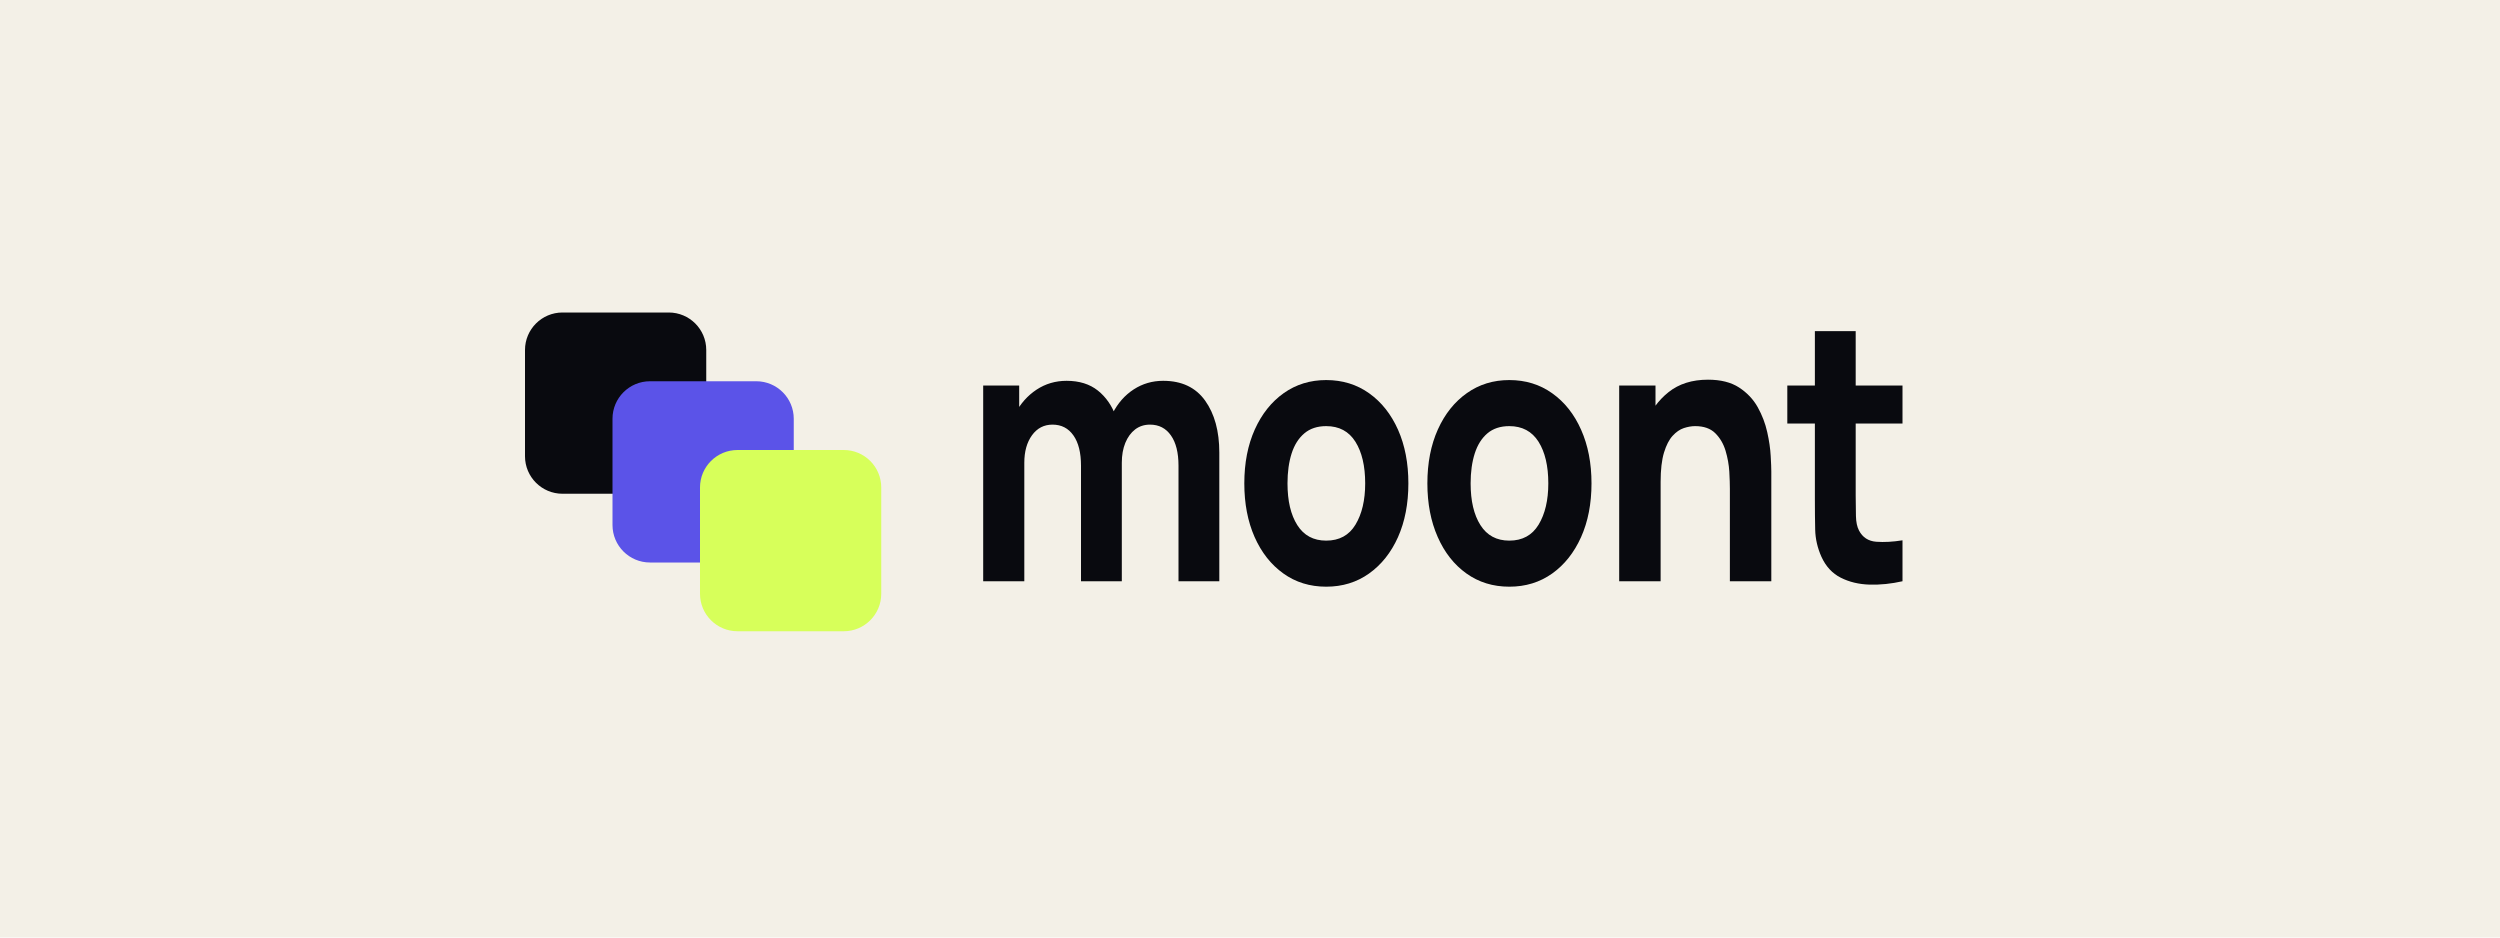
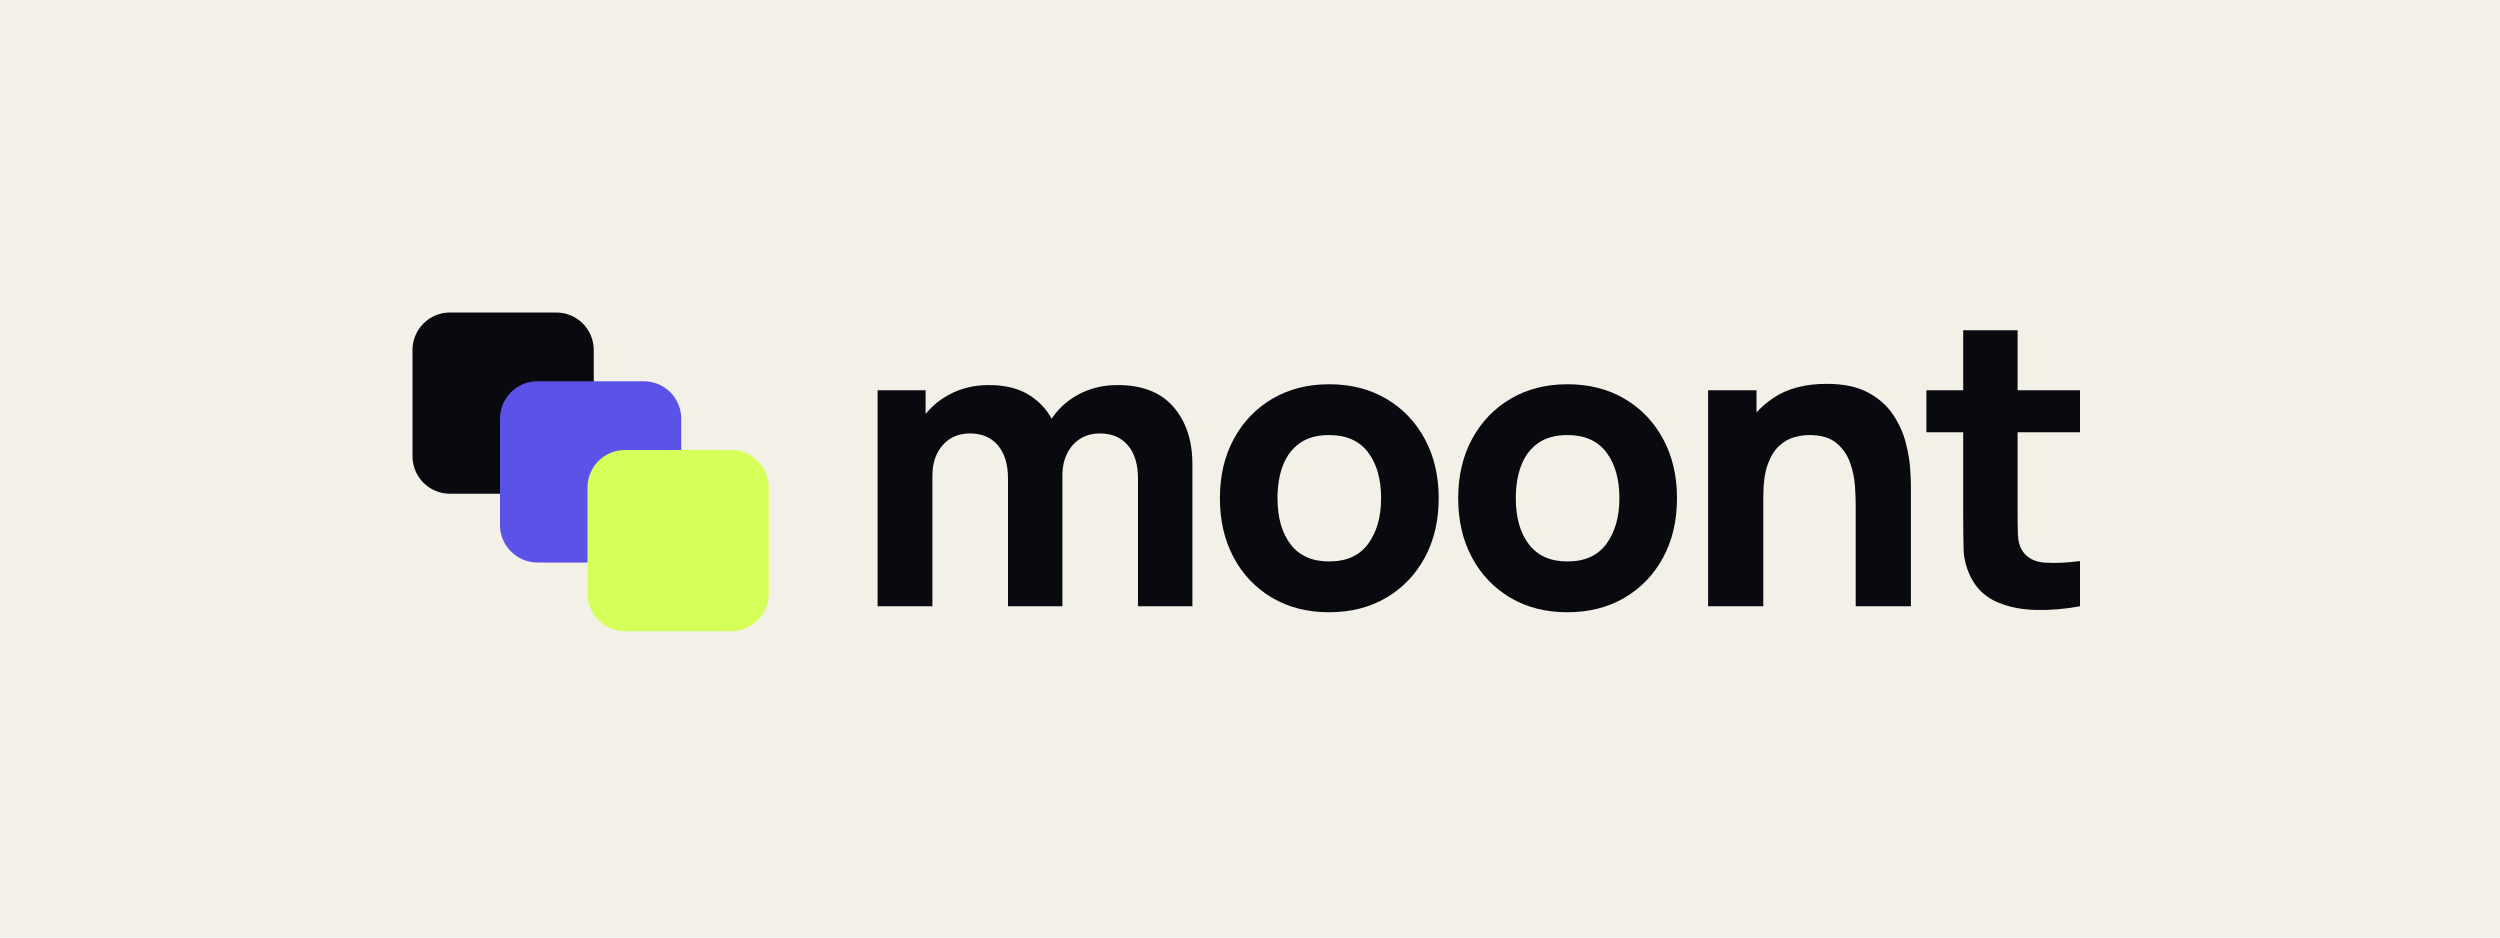
<svg xmlns="http://www.w3.org/2000/svg" width="1600" height="600" viewBox="0 0 1600 600" role="img" aria-labelledby="title">
  <rect width="1600" height="600" fill="#F3F0E7" />
-   <g transform="translate(320 172) scale(4)">
+   <g transform="translate(248 172) scale(4)">
    <rect x="4" y="7" width="29" height="29" rx="6" fill="#090A0F" />
    <rect x="18" y="18" width="29" height="29" rx="6" fill="#5B53E8" />
    <rect x="32" y="29" width="29" height="29" rx="6" fill="#D7FF5A" />
    <g fill="#090A0F">
-       <path d="M108.56 50V31.5Q108.56 28.39 107.35 26.67Q106.14 24.94 104 24.94Q102.63 24.94 101.62 25.71Q100.62 26.48 100.05 27.86Q99.49 29.24 99.49 31.03L96.75 28.83Q96.75 25.61 98.01 23.15Q99.27 20.68 101.4 19.3Q103.52 17.93 106.11 17.93Q110.55 17.93 112.82 21.1Q115.09 24.28 115.09 29.41V50ZM77.31 50V18.68H83.07V29.06H83.89V50ZM92.96 50V31.5Q92.96 28.39 91.75 26.67Q90.54 24.94 88.4 24.94Q86.36 24.94 85.12 26.64Q83.89 28.34 83.89 31.03L81.15 28.71Q81.15 25.64 82.42 23.2Q83.7 20.77 85.84 19.35Q87.99 17.93 90.66 17.93Q93.7 17.93 95.66 19.49Q97.62 21.06 98.55 23.67Q99.49 26.28 99.49 29.41V50Z" />
-       <path d="M132.19 50.87Q128.28 50.87 125.33 48.75Q122.38 46.64 120.73 42.91Q119.09 39.18 119.09 34.34Q119.09 29.44 120.77 25.71Q122.45 21.99 125.4 19.9Q128.35 17.81 132.19 17.81Q136.1 17.81 139.07 19.93Q142.03 22.04 143.69 25.77Q145.34 29.5 145.34 34.34Q145.34 39.21 143.68 42.94Q142.01 46.66 139.04 48.77Q136.08 50.87 132.19 50.87ZM132.19 43.5Q135.34 43.5 136.88 40.94Q138.43 38.37 138.43 34.34Q138.43 30.16 136.86 27.67Q135.29 25.18 132.19 25.18Q130.06 25.18 128.69 26.34Q127.32 27.5 126.66 29.55Q126 31.61 126 34.34Q126 38.55 127.57 41.02Q129.14 43.5 132.19 43.5Z" />
-       <path d="M161.49 50.87Q157.58 50.87 154.62 48.75Q151.67 46.64 150.03 42.91Q148.38 39.18 148.38 34.34Q148.38 29.44 150.06 25.71Q151.74 21.99 154.7 19.9Q157.65 17.81 161.49 17.81Q165.4 17.81 168.36 19.93Q171.33 22.04 172.98 25.77Q174.64 29.5 174.64 34.34Q174.64 39.21 172.97 42.94Q171.3 46.66 168.34 48.77Q165.38 50.87 161.49 50.87ZM161.49 43.5Q164.63 43.5 166.18 40.94Q167.73 38.37 167.73 34.34Q167.73 30.16 166.16 27.67Q164.58 25.18 161.49 25.18Q159.35 25.18 157.98 26.34Q156.62 27.5 155.96 29.55Q155.3 31.61 155.3 34.34Q155.3 38.55 156.87 41.02Q158.44 43.5 161.49 43.5Z" />
-       <path d="M196.78 50V35.21Q196.78 34.14 196.69 32.47Q196.59 30.8 196.09 29.12Q195.58 27.44 194.44 26.31Q193.3 25.18 191.22 25.18Q190.38 25.18 189.42 25.49Q188.46 25.81 187.62 26.73Q186.78 27.64 186.24 29.41Q185.7 31.18 185.7 34.11L181.95 31.96Q181.95 28.25 183.2 25Q184.45 21.75 186.96 19.75Q189.46 17.75 193.28 17.75Q196.33 17.75 198.25 19Q200.17 20.25 201.24 22.16Q202.3 24.07 202.76 26.15Q203.22 28.22 203.31 29.93Q203.41 31.64 203.41 32.43V50ZM179.07 50V18.68H184.88V29.06H185.7V50Z" />
-       <path d="M224.4 50Q221.71 50.61 219.13 50.54Q216.55 50.46 214.52 49.43Q212.5 48.41 211.44 46.11Q210.48 43.97 210.43 41.75Q210.38 39.53 210.38 36.72V9.98H216.91V36.25Q216.91 38.08 216.95 39.55Q216.98 41.01 217.44 41.88Q218.3 43.53 220.2 43.68Q222.1 43.82 224.4 43.45ZM205.97 24.77V18.68H224.4V24.77Z" />
+       <path d="M120.08 54V33.584Q120.08 30.16 118.464 28.256Q116.848 26.352 114 26.352Q112.176 26.352 110.832 27.2Q109.488 28.048 108.736 29.568Q107.984 31.088 107.984 33.072L104.336 30.64Q104.336 27.088 106.016 24.368Q107.696 21.648 110.528 20.128Q113.36 18.608 116.816 18.608Q122.736 18.608 125.76 22.112Q128.784 25.616 128.784 31.28V54ZM78.416 54V19.44H86.096V30.896H87.184V54ZM99.28 54V33.584Q99.28 30.16 97.664 28.256Q96.048 26.352 93.2 26.352Q90.48 26.352 88.832 28.224Q87.184 30.096 87.184 33.072L83.536 30.512Q83.536 27.12 85.232 24.432Q86.928 21.744 89.792 20.176Q92.656 18.608 96.208 18.608Q100.272 18.608 102.88 20.336Q105.488 22.064 106.736 24.944Q107.984 27.824 107.984 31.28V54Z" />
+       <path d="M150.656 54.96Q145.44 54.96 141.504 52.624Q137.568 50.288 135.376 46.176Q133.184 42.064 133.184 36.72Q133.184 31.312 135.424 27.2Q137.664 23.088 141.6 20.784Q145.536 18.48 150.656 18.48Q155.872 18.48 159.824 20.816Q163.776 23.152 165.984 27.264Q168.192 31.376 168.192 36.72Q168.192 42.096 165.968 46.208Q163.744 50.32 159.792 52.64Q155.84 54.96 150.656 54.96ZM150.656 46.832Q154.848 46.832 156.912 44Q158.976 41.168 158.976 36.72Q158.976 32.112 156.88 29.36Q154.784 26.608 150.656 26.608Q147.808 26.608 145.984 27.888Q144.16 29.168 143.28 31.44Q142.4 33.712 142.4 36.72Q142.4 41.36 144.496 44.096Q146.592 46.832 150.656 46.832Z" />
+       <path d="M188.784 54.96Q183.568 54.96 179.632 52.624Q175.696 50.288 173.504 46.176Q171.312 42.064 171.312 36.72Q171.312 31.312 173.552 27.2Q175.792 23.088 179.728 20.784Q183.664 18.48 188.784 18.48Q194 18.48 197.952 20.816Q201.904 23.152 204.112 27.264Q206.32 31.376 206.32 36.72Q206.32 42.096 204.096 46.208Q201.872 50.32 197.92 52.64Q193.968 54.96 188.784 54.96ZM188.784 46.832Q192.976 46.832 195.04 44Q197.104 41.168 197.104 36.72Q197.104 32.112 195.008 29.36Q192.912 26.608 188.784 26.608Q185.936 26.608 184.112 27.888Q182.288 29.168 181.408 31.44Q180.528 33.712 180.528 36.72Q180.528 41.36 182.624 44.096Q184.72 46.832 188.784 46.832Z" />
+       <path d="M234.912 54V37.68Q234.912 36.496 234.784 34.656Q234.656 32.816 233.984 30.96Q233.312 29.104 231.792 27.856Q230.272 26.608 227.488 26.608Q226.368 26.608 225.088 26.96Q223.808 27.312 222.688 28.32Q221.568 29.328 220.848 31.28Q220.128 33.232 220.128 36.464L215.136 34.096Q215.136 30 216.8 26.416Q218.464 22.832 221.808 20.624Q225.152 18.416 230.24 18.416Q234.304 18.416 236.864 19.792Q239.424 21.168 240.848 23.28Q242.272 25.392 242.88 27.68Q243.488 29.968 243.616 31.856Q243.744 33.744 243.744 34.608V54ZM211.296 54V19.44H219.04V30.896H220.128V54Z" />
+       <path d="M270.8 54Q267.216 54.672 263.776 54.592Q260.336 54.512 257.632 53.376Q254.928 52.24 253.52 49.712Q252.24 47.344 252.176 44.896Q252.112 42.448 252.112 39.344V9.84H260.816V38.832Q260.816 40.848 260.864 42.464Q260.912 44.08 261.52 45.04Q262.672 46.864 265.2 47.024Q267.728 47.184 270.8 46.768ZM246.224 26.16V19.44H270.8V26.16Z" />
    </g>
  </g>
</svg>
